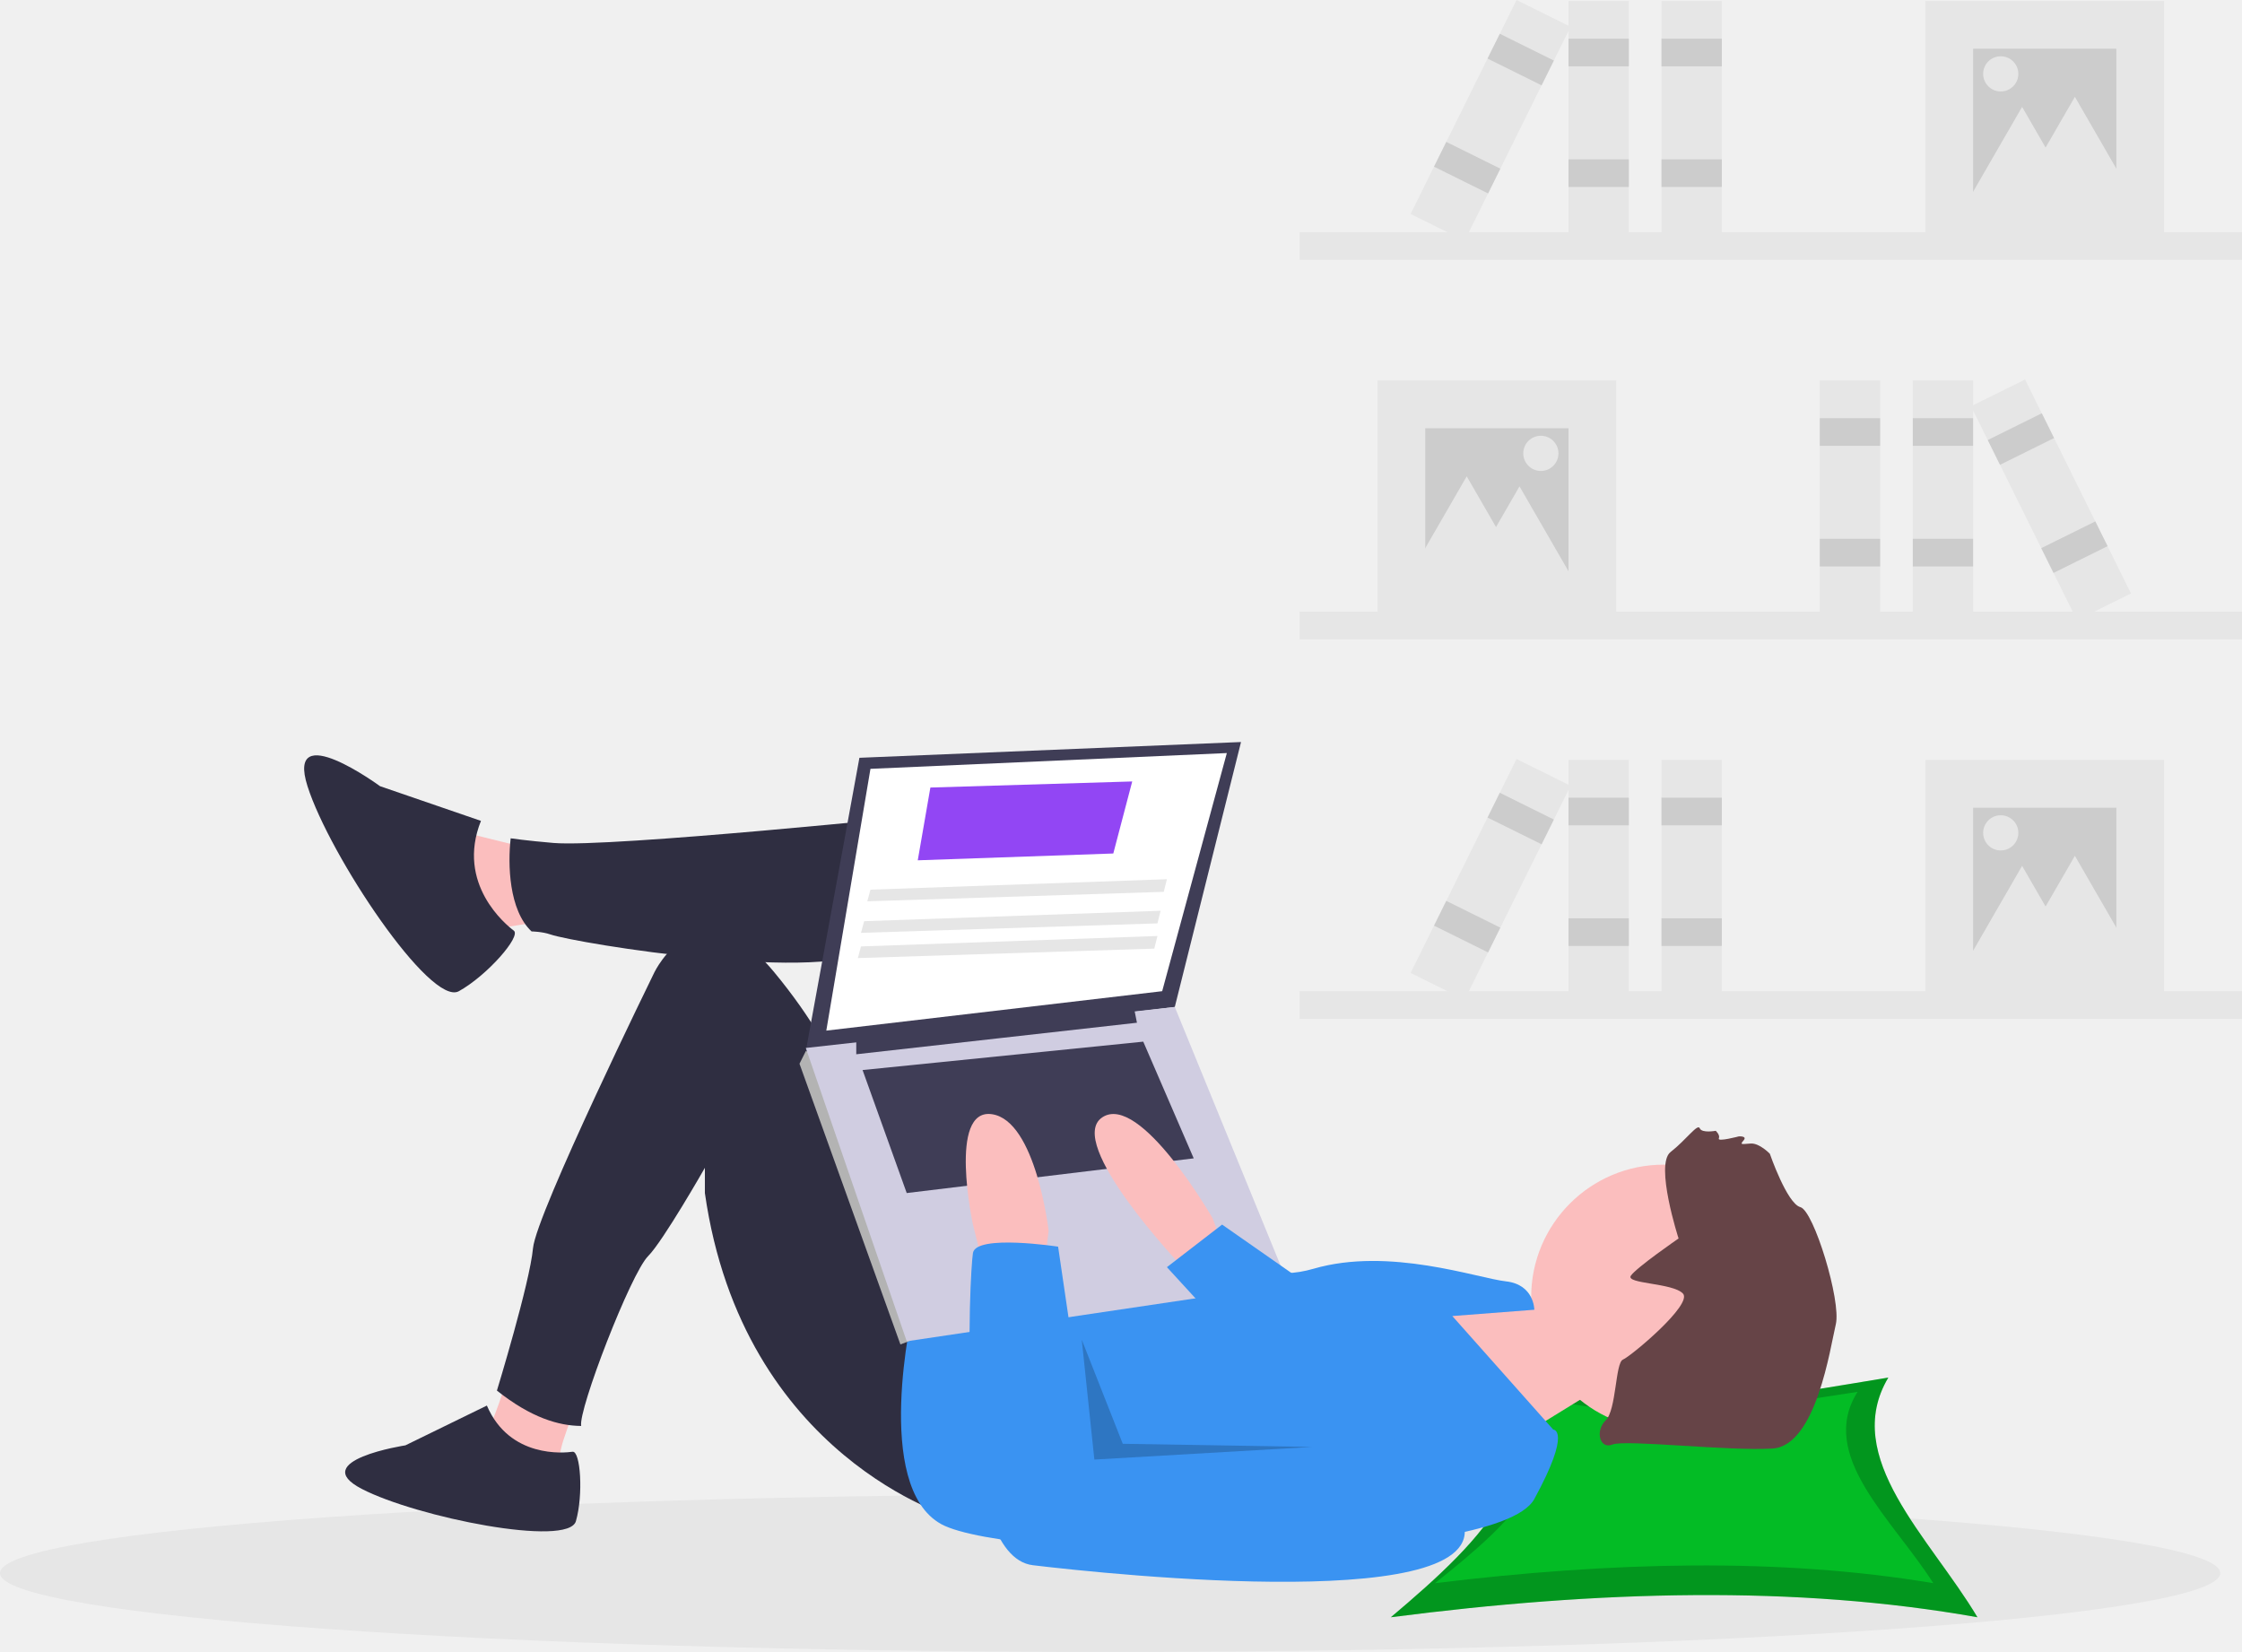
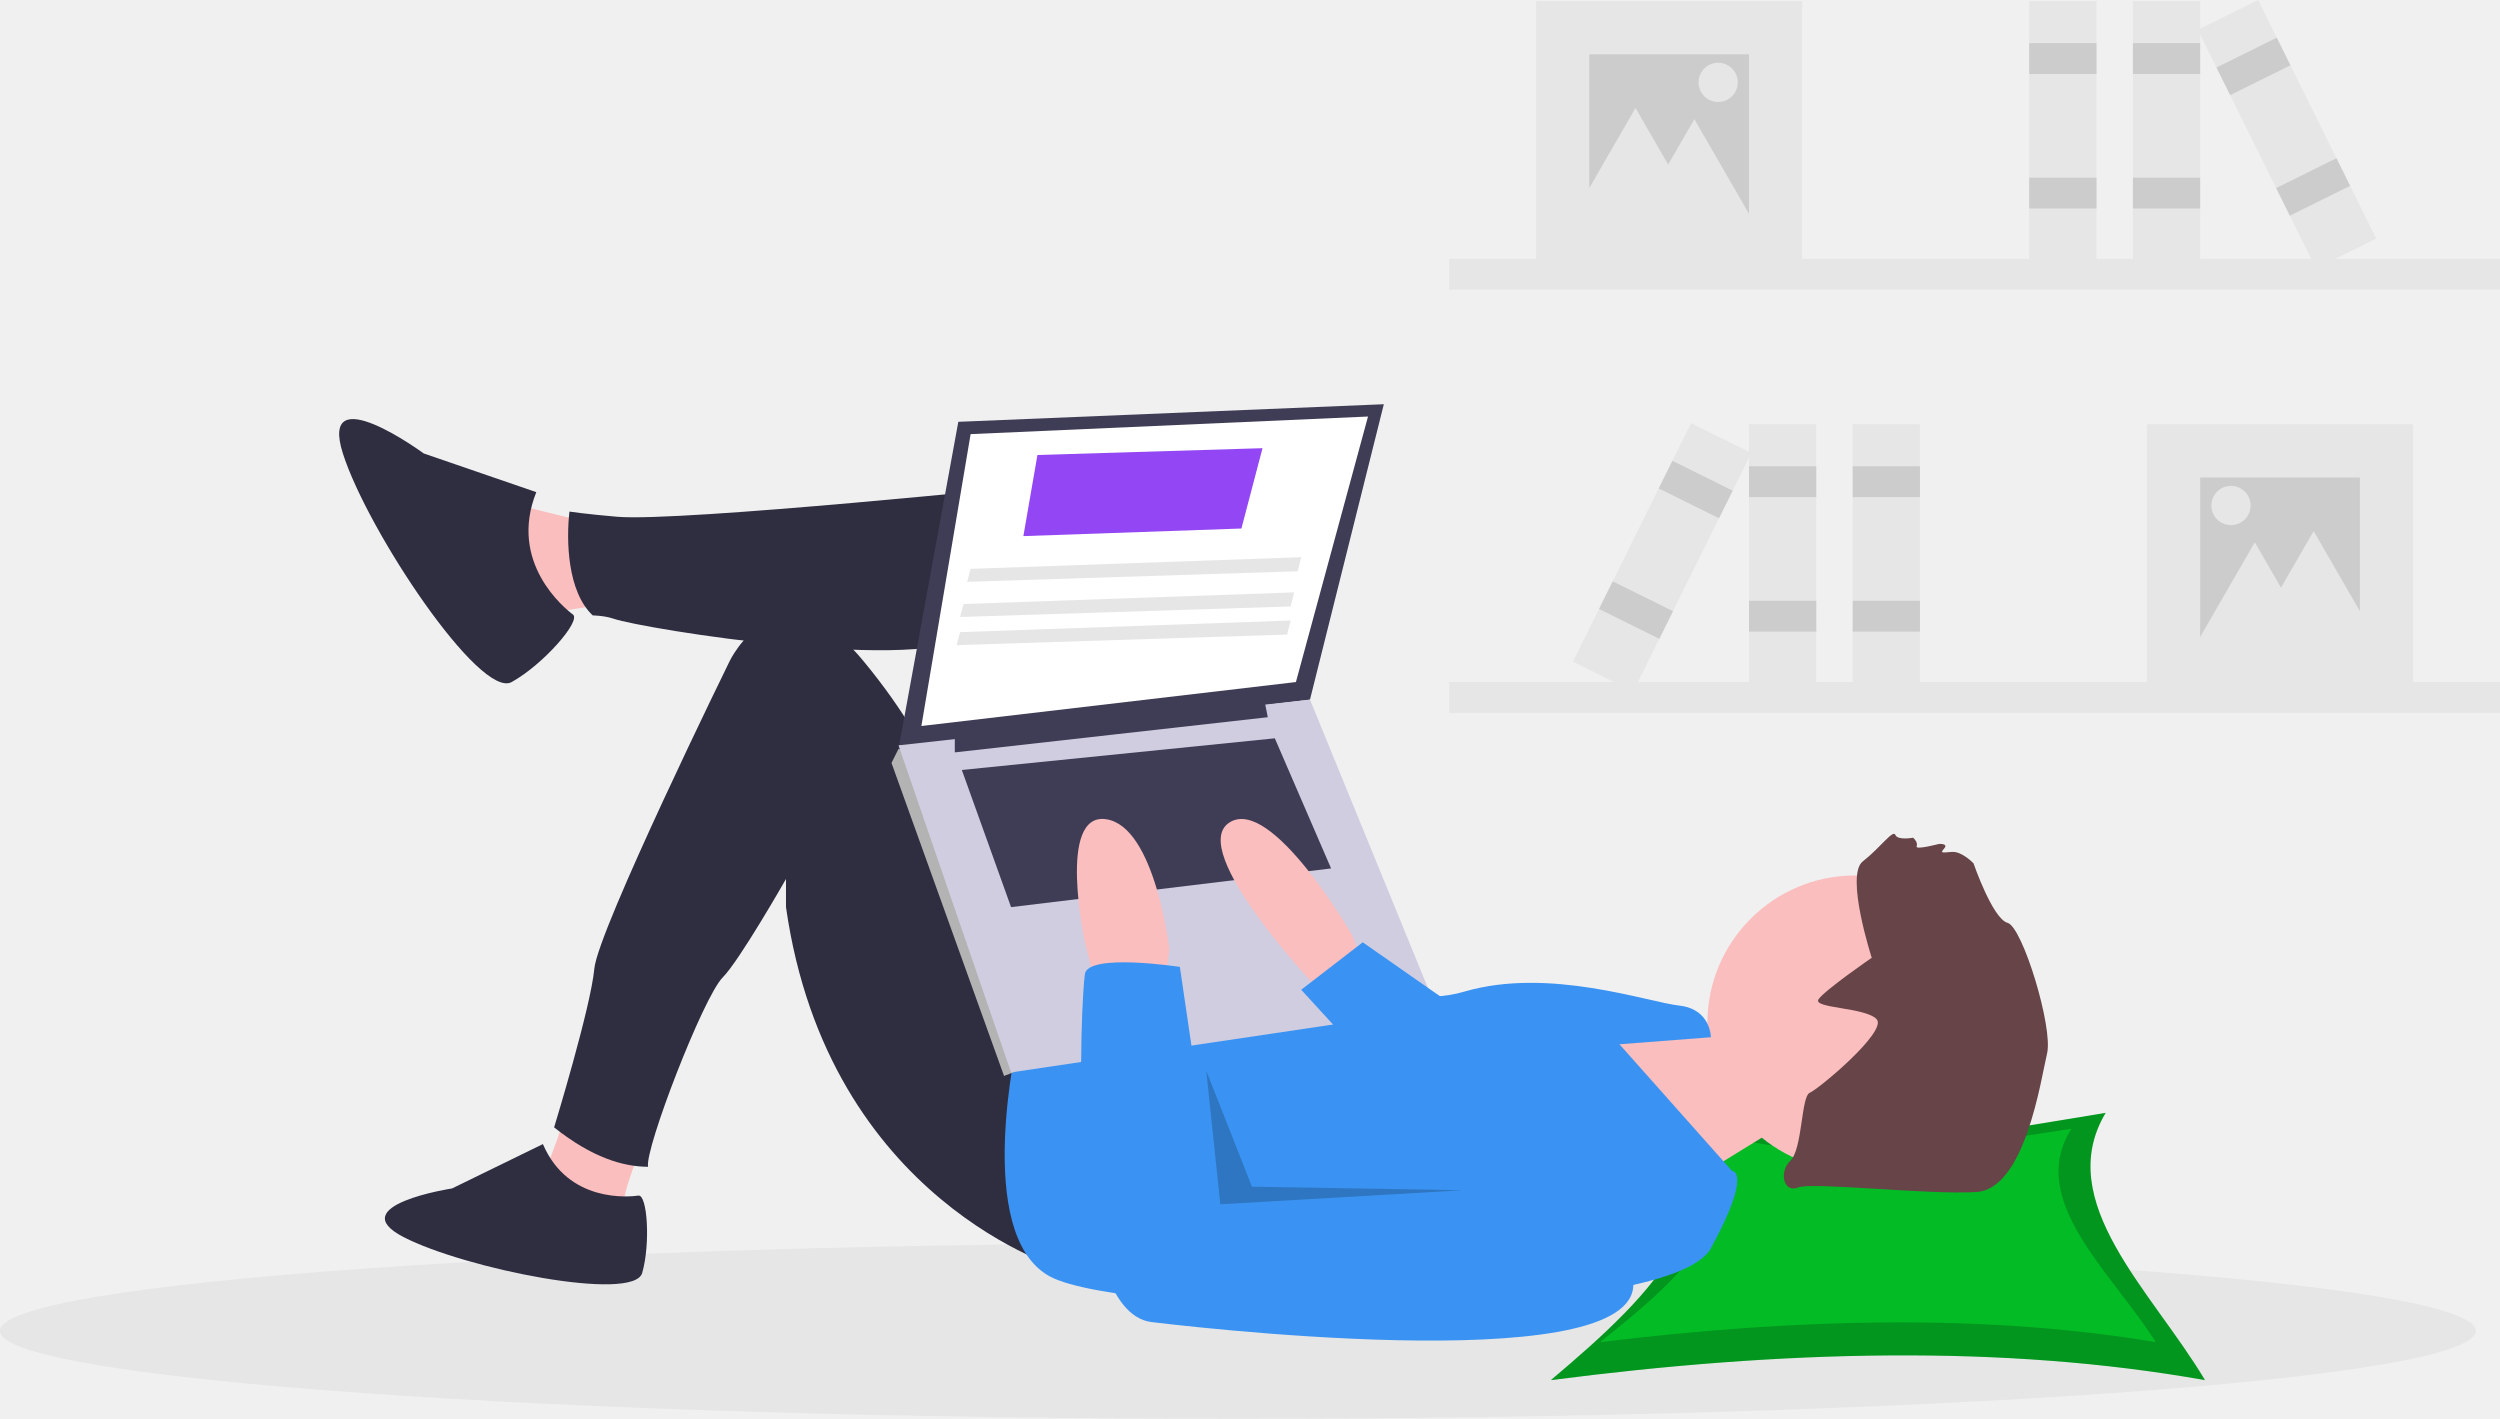
- <svg xmlns="http://www.w3.org/2000/svg" id="b3df86d2-2022-47c6-a781-bb5144daf06b" data-name="Layer 1" width="802.027" height="590.916" viewBox="0 0 802.027 590.916" version="1.1">
+ <svg xmlns="http://www.w3.org/2000/svg" id="b3df86d2-2022-47c6-a781-bb5144daf06b" data-name="Layer 1" width="802.027" height="455.169" viewBox="0 0 802.027 455.169" version="1.1">
  <defs id="defs153" />
-   <rect x="464.906" y="218.808" width="337.121" height="9.889" fill="#e6e6e6" id="rect4" />
-   <rect x="492.774" y="136.101" width="85.404" height="85.404" fill="#e6e6e6" id="rect6" />
-   <rect x="509.855" y="153.182" width="51.242" height="51.242" fill="#ccc" id="rect8" />
-   <rect x="684.259" y="136.101" width="21.576" height="85.404" fill="#e6e6e6" id="rect10" />
-   <rect x="684.259" y="149.586" width="21.576" height="9.889" fill="#ccc" id="rect12" />
-   <rect x="684.259" y="192.737" width="21.576" height="9.889" fill="#ccc" id="rect14" />
-   <rect x="650.997" y="136.101" width="21.576" height="85.404" fill="#e6e6e6" id="rect16" />
-   <rect x="650.997" y="149.586" width="21.576" height="9.889" fill="#ccc" id="rect18" />
-   <rect x="650.997" y="192.737" width="21.576" height="9.889" fill="#ccc" id="rect20" />
-   <rect x="921.902" y="290.643" width="21.576" height="85.404" transform="translate(-250.0565 293.892) rotate(-26.3396)" fill="#e6e6e6" id="rect22" />
-   <rect x="911.133" y="306.647" width="21.576" height="9.889" transform="translate(-241.5231 286.8553) rotate(-26.3396)" fill="#ccc" id="rect24" />
-   <rect x="930.279" y="345.319" width="21.576" height="9.889" transform="translate(-256.6936 299.365) rotate(-26.3396)" fill="#ccc" id="rect26" />
-   <polygon points="524.688 170.382 535.554 189.201 546.419 208.02 524.688 208.02 502.958 208.02 513.823 189.201 524.688 170.382" fill="#e6e6e6" id="polygon28" />
-   <polygon points="543.567 173.978 554.432 192.797 565.298 211.616 543.567 211.616 521.837 211.616 532.702 192.797 543.567 173.978" fill="#e6e6e6" id="polygon30" />
-   <circle cx="551.209" cy="162.171" r="6.293" fill="#e6e6e6" id="circle32" />
-   <rect x="663.892" y="237.602" width="337.121" height="9.889" transform="translate(1465.919 330.5513) rotate(-180)" fill="#e6e6e6" id="rect34" />
-   <rect x="887.741" y="154.895" width="85.404" height="85.404" transform="translate(1661.899 240.6523) rotate(-180)" fill="#e6e6e6" id="rect36" />
-   <rect x="904.821" y="171.976" width="51.242" height="51.242" transform="translate(1661.899 240.6523) rotate(-180)" fill="#ccc" id="rect38" />
-   <rect x="760.084" y="154.895" width="21.576" height="85.404" transform="translate(1342.757 240.6523) rotate(-180)" fill="#e6e6e6" id="rect40" />
-   <rect x="760.084" y="168.38" width="21.576" height="9.889" transform="translate(1342.757 192.1068) rotate(-180)" fill="#ccc" id="rect42" />
-   <rect x="760.084" y="211.531" width="21.576" height="9.889" transform="translate(1342.757 278.4099) rotate(-180)" fill="#ccc" id="rect44" />
-   <rect x="793.347" y="154.895" width="21.576" height="85.404" transform="translate(1409.283 240.6523) rotate(-180)" fill="#e6e6e6" id="rect46" />
-   <rect x="793.347" y="168.38" width="21.576" height="9.889" transform="translate(1409.283 192.1068) rotate(-180)" fill="#ccc" id="rect48" />
-   <rect x="793.347" y="211.531" width="21.576" height="9.889" transform="translate(1409.283 278.4099) rotate(-180)" fill="#ccc" id="rect50" />
-   <rect x="721.427" y="154.895" width="21.576" height="85.404" transform="translate(1101.754 545.0149) rotate(-153.6604)" fill="#e6e6e6" id="rect52" />
-   <rect x="732.197" y="170.9" width="21.576" height="9.889" transform="translate(1131.826 508.5461) rotate(-153.6604)" fill="#ccc" id="rect54" />
-   <rect x="713.051" y="209.571" width="21.576" height="9.889" transform="translate(1078.364 573.3795) rotate(-153.6604)" fill="#ccc" id="rect56" />
-   <polygon points="742.244 34.634 731.379 53.453 720.514 72.272 742.244 72.272 763.975 72.272 753.109 53.453 742.244 34.634" fill="#e6e6e6" id="polygon58" />
-   <polygon points="723.365 38.23 712.5 57.049 701.635 75.868 723.365 75.868 745.096 75.868 734.231 57.049 723.365 38.23" fill="#e6e6e6" id="polygon60" />
-   <circle cx="715.724" cy="26.424" r="6.293" fill="#e6e6e6" id="circle62" />
-   <rect x="663.892" y="509.097" width="337.121" height="9.889" transform="translate(1465.919 873.5416) rotate(-180)" fill="#e6e6e6" id="rect64" />
-   <rect x="887.741" y="426.39" width="85.404" height="85.404" transform="translate(1661.899 783.6425) rotate(-180)" fill="#e6e6e6" id="rect66" />
-   <rect x="904.821" y="443.471" width="51.242" height="51.242" transform="translate(1661.899 783.6425) rotate(-180)" fill="#ccc" id="rect68" />
-   <rect x="760.084" y="426.39" width="21.576" height="85.404" transform="translate(1342.757 783.6425) rotate(-180)" fill="#e6e6e6" id="rect70" />
-   <rect x="760.084" y="439.875" width="21.576" height="9.889" transform="translate(1342.757 735.0971) rotate(-180)" fill="#ccc" id="rect72" />
-   <rect x="760.084" y="483.027" width="21.576" height="9.889" transform="translate(1342.757 821.4002) rotate(-180)" fill="#ccc" id="rect74" />
-   <rect x="793.347" y="426.39" width="21.576" height="85.404" transform="translate(1409.283 783.6425) rotate(-180)" fill="#e6e6e6" id="rect76" />
-   <rect x="793.347" y="439.875" width="21.576" height="9.889" transform="translate(1409.283 735.0971) rotate(-180)" fill="#ccc" id="rect78" />
-   <rect x="793.347" y="483.027" width="21.576" height="9.889" transform="translate(1409.283 821.4002) rotate(-180)" fill="#ccc" id="rect80" />
-   <rect x="721.427" y="426.39" width="21.576" height="85.404" transform="translate(981.2936 1059.819) rotate(-153.6604)" fill="#e6e6e6" id="rect82" />
-   <rect x="732.197" y="442.395" width="21.576" height="9.889" transform="translate(1011.366 1023.35) rotate(-153.6604)" fill="#ccc" id="rect84" />
-   <rect x="713.051" y="481.067" width="21.576" height="9.889" transform="translate(957.9038 1088.183) rotate(-153.6604)" fill="#ccc" id="rect86" />
-   <polygon points="742.244 306.129 731.379 324.948 720.514 343.768 742.244 343.768 763.975 343.768 753.109 324.948 742.244 306.129" fill="#e6e6e6" id="polygon88" />
-   <polygon points="723.365 309.725 712.5 328.544 701.635 347.364 723.365 347.364 745.096 347.364 734.231 328.544 723.365 309.725" fill="#e6e6e6" id="polygon90" />
-   <circle cx="715.724" cy="297.919" r="6.293" fill="#e6e6e6" id="circle92" />
-   <ellipse cx="397.129" cy="562.711" rx="397.129" ry="28.205" fill="#e6e6e6" id="ellipse94" />
-   <path d="m 707.387,578.506 c -64.755,-11.525 -135.567,-9.609 -209.847,0 33.855,-28.581 63.075,-57.163 29.219,-85.744 66.039,13.624 75.289,12.245 148.752,0 -17.039,28.581 14.836,57.163 31.875,85.744 z" fill="#03bc25" id="path96-5" />
-   <path d="m 707.387,578.506 c -64.755,-11.525 -135.567,-9.609 -209.847,0 33.855,-28.581 63.075,-57.163 29.219,-85.744 66.039,13.624 75.289,12.245 148.752,0 -17.039,28.581 14.836,57.163 31.875,85.744 z" opacity="0.2" id="path98-3" />
-   <path d="m 691.592,566.312 c -55.007,-9.2 -115.159,-7.67 -178.257,0 28.759,-22.814 53.58,-45.628 24.821,-68.442 56.098,10.875 63.955,9.774 126.359,0 -14.474,22.814 12.603,45.628 27.077,68.442 z" fill="#03bc25" id="path100-5" />
-   <polygon points="537.591 466.249 557.899 469.634 568.053 498.967 538.72 517.019 504.873 466.249 536.463 466.249 537.591 466.249" fill="#a0616a" id="polygon104" style="fill:#fbbebe;fill-opacity:1" />
-   <circle cx="595.13" cy="463.993" r="47.385" fill="#a0616a" id="circle106" style="fill:#fbbebe;fill-opacity:1" />
-   <path style="fill:#fbbebe;fill-opacity:1;stroke:none;stroke-width:2.268;stroke-linecap:round;stroke-linejoin:round" d="m 165.697,297.67 22.9,5.675 5.064,26.264 -20.785,3.34 c -5.195,-10.765 -13.757,-17.098 -7.179,-35.279 z" id="path1033" />
-   <path d="m 532.372,445.919 c 0,0 -115.025,11.873 -135.385,10.154 -9.534,-0.805 -15.318,-1.658 -15.318,-1.658 -1.061,9.271 -0.654,25.732 7.479,33.309 0,0 3.76,0.042 6.711,1.067 9.106,3.163 100.411,18.051 116.205,4.513 15.795,-13.539 20.308,-47.385 20.308,-47.385 z" fill="#2f2e41" id="path108" transform="translate(-198.9865,-154.5418)" style="fill:#2f2e41;fill-opacity:1" />
-   <path d="M371.038,448.175l-36.103-12.41s-33.846-24.821-25.949,0,44,78.975,54.154,73.334,22.366-19.643,19.644-21.668S362.013,470.739,371.038,448.175Z" transform="translate(-198.9865 -154.5418)" fill="#2f2e41" id="path112" />
-   <path d="m 410.69,640.446 c -1.73,7.359 -9.558,26.079 -10.85,31.685 -1.47,6.382 -2.46,9.367 -2.46,9.367 l -26.342,-5.425 2.008,-8.214 c 0,0 8.812,-20.143 9.941,-32.554 z" transform="translate(-198.9865,-154.5418)" fill="#2f2e41" id="path1031" style="fill:#fbbebe;fill-opacity:1" />
-   <path d="m 540.27,697.509 c 0,0 -75.59,-21.436 -89.128,-116.205 v -9.026 c 0,0 -14.956,26.238 -20.308,31.59 -6.205,6.205 -25.071,55.104 -23.943,60.745 -7.982,-0.051 -17.879,-2.898 -30.14,-12.648 0,0 11.774,-38.507 12.903,-50.917 1.128,-12.41 43.436,-98.718 43.436,-98.718 0,0 15.795,-32.718 42.872,0 27.077,32.718 29.333,55.282 29.333,55.282 l 34.974,67.693 z" transform="translate(-198.9865,-154.5418)" fill="#2f2e41" id="path110" style="fill:#2f2e41;fill-opacity:1" />
-   <path d="M525.603,623.048s-14.667,63.18,10.154,76.718S734.322,715.561,747.86,690.74s6.769-24.821,6.769-24.821l-36.103-40.616L747.86,623.048s0-9.026-10.154-10.154-41.744-12.41-68.821-4.513-42.872-15.795-42.872-15.795Z" fill="#575a89" id="path116" transform="translate(-198.9865 -154.5418)" style="fill:#3a93f2;fill-opacity:1" />
-   <polygon points="307.437 271.069 288.257 375.993 420.258 360.198 443.95 265.428 307.437 271.069" fill="#3f3d56" id="polygon118" />
-   <polygon points="311.386 275.018 295.591 368.659 415.745 354.557 438.873 269.377 311.386 275.018" fill="#fff" id="polygon120" />
-   <polygon points="292.77 377.121 288.257 375.993 286.001 380.505 322.104 480.916 325.499 479.618 326.616 473.019 292.77 377.121" fill="#b3b3b3" id="polygon122" />
-   <polygon points="288.257 374.864 324.36 479.788 460.873 459.48 420.258 360.198 288.257 374.864" fill="#d0cde1" id="polygon124" />
-   <polygon points="332.822,281.71 328.309,307.736 398.258,305.301 405.027,279.531 " fill="#03bc25" id="polygon142-6" style="fill:#9246f4;fill-opacity:1" />
-   <polygon points="306.309 371.48 306.309 377.121 406.719 365.839 405.591 360.198 306.309 371.48" fill="#3f3d56" id="polygon126" />
-   <polygon points="308.565 382.762 324.36 426.762 427.027 414.352 408.976 372.608 308.565 382.762" fill="#3f3d56" id="polygon128" />
-   <path d="M636.167,599.355l-3.385-9.026s-25.949-45.128-39.487-36.103,28.205,53.026,28.205,53.026h13.539Z" transform="translate(-198.9865 -154.5418)" fill="#a0616a" id="path130" style="fill:#fbbebe;fill-opacity:1" />
-   <path d="M550.423,606.124l-3.385-13.539s-9.026-41.744,6.769-39.487,20.308,41.744,20.308,41.744l-1.128,9.026Z" transform="translate(-198.9865 -154.5418)" fill="#a0616a" id="path132" style="fill:#fbbebe;fill-opacity:1" />
-   <path d="M577.501,600.483s-29.333-4.513-30.462,2.256-6.769,108.308,21.436,111.693,168.103,18.051,153.436-16.923-37.231-30.462-37.231-30.462L588.783,677.202Z" transform="translate(-198.9865 -154.5418)" fill="#575a89" id="path134" style="fill:#3a93f2;fill-opacity:1" />
-   <polygon points="467.078 458.916 437.181 438.044 417.437 453.275 442.258 480.352 467.078 458.916" fill="#575a89" id="polygon136" style="fill:#3a93f2;fill-opacity:1" />
-   <polygon points="386.976 479.224 391.488 522.096 469.335 517.583 401.642 516.455 386.976 479.224" opacity="0.2" id="polygon138" />
-   <polygon points="310.258 322.403 416.309 319.018 417.437 314.505 311.386 318.239 310.258 322.403" fill="#e6e6e6" id="polygon144" />
-   <polygon points="308.001 333.685 414.053 330.3 415.181 325.787 309.129 329.521 308.001 333.685" fill="#e6e6e6" id="polygon146" />
-   <polygon points="306.873 342.71 412.924 339.326 414.053 334.813 308.001 338.546 306.873 342.71" fill="#e6e6e6" id="polygon148" />
-   <path d="m 600.473,443.009 c 0,0 -8.566,-26.47 -2.878,-30.908 5.689,-4.439 9.715,-10.343 10.458,-8.506 0.743,1.838 5.709,0.899 5.709,0.899 0,0 1.662,1.466 1.115,2.756 -0.547,1.291 7.175,-0.763 7.175,-0.763 0,0 3.128,-0.196 1.662,1.466 -1.466,1.662 -0.547,1.29 2.581,1.095 3.128,-0.196 6.824,3.655 6.824,3.655 0,0 6.141,17.829 10.931,19.099 4.79,1.27 14.667,33.625 12.674,41.914 -1.993,8.289 -7.013,43.461 -22.654,44.44 -15.641,0.98 -52.649,-3.297 -57.243,-1.44 -4.594,1.858 -6.276,-4.945 -2.425,-8.641 3.851,-3.695 3.418,-20.626 6.175,-21.741 2.756,-1.115 25.14,-19.788 21.444,-23.639 -3.695,-3.851 -20.626,-3.418 -18.613,-6.371 2.013,-2.952 17.066,-13.316 17.066,-13.316 z" fill="#664447" stroke-width="1.147" id="path292" />
-   <path d="m 174.169,502.778 -29.144,14.233 c 0,0 -35.244,5.422 -15.589,15.589 19.655,10.166 73.876,21.011 76.587,11.522 2.711,-9.489 1.635,-25.236 -1.216,-24.818 -2.851,0.418 -22.506,2.452 -30.639,-16.526 z" fill="#2f2e41" id="path114" />
-   <path d="m 539.104,777.338 c 0,0 -115.025,11.873 -135.385,10.154 -9.534,-0.805 -15.318,-1.658 -15.318,-1.658 -1.061,9.271 -0.654,25.732 7.479,33.309 0,0 3.76,0.042 6.711,1.067 9.106,3.163 100.411,18.051 116.205,4.513 15.795,-13.539 20.308,-47.385 20.308,-47.385 z" fill="#2f2e41" id="path108-2" style="fill:#575a89;fill-opacity:1" />
+   <rect x="464.906" y="83.06" width="337.121" height="9.889" fill="#e6e6e6" id="rect4" />
+   <rect x="492.774" y="0.353" width="85.404" height="85.404" fill="#e6e6e6" id="rect6" />
+   <rect x="509.855" y="17.434" width="51.242" height="51.242" fill="#cccccc" id="rect8" />
+   <rect x="684.259" y="0.353" width="21.576" height="85.404" fill="#e6e6e6" id="rect10" />
+   <rect x="684.259" y="13.838" width="21.576" height="9.889" fill="#cccccc" id="rect12" />
+   <rect x="684.259" y="56.989" width="21.576" height="9.889" fill="#cccccc" id="rect14" />
+   <rect x="650.997" y="0.353" width="21.576" height="85.404" fill="#e6e6e6" id="rect16" />
+   <rect x="650.997" y="13.838" width="21.576" height="9.889" fill="#cccccc" id="rect18" />
+   <rect x="650.997" y="56.989" width="21.576" height="9.889" fill="#cccccc" id="rect20" />
+   <rect x="627.639" y="321.421" width="21.576" height="85.404" transform="rotate(-26.3396)" fill="#e6e6e6" id="rect22" />
+   <rect x="627.639" y="334.906" width="21.576" height="9.889" transform="rotate(-26.3396)" fill="#cccccc" id="rect24" />
+   <rect x="627.64" y="378.057" width="21.576" height="9.889" transform="rotate(-26.3396)" fill="#cccccc" id="rect26" />
+   <polygon points="546.419,208.02 524.688,208.02 502.958,208.02 513.823,189.201 524.688,170.382 535.554,189.201 " fill="#e6e6e6" id="polygon28" transform="translate(0,-135.7476)" />
+   <polygon points="565.298,211.616 543.567,211.616 521.837,211.616 532.702,192.797 543.567,173.978 554.432,192.797 " fill="#e6e6e6" id="polygon30" transform="translate(0,-135.7476)" />
+   <circle cx="551.209" cy="26.424" r="6.293" fill="#e6e6e6" id="circle32" />
+   <rect x="-802.027" y="-228.697" width="337.121" height="9.889" transform="scale(-1)" fill="#e6e6e6" id="rect64" />
+   <rect x="-774.158" y="-221.505" width="85.404" height="85.404" transform="scale(-1)" fill="#e6e6e6" id="rect66" />
+   <rect x="-757.077" y="-204.424" width="51.242" height="51.242" transform="scale(-1)" fill="#cccccc" id="rect68" />
+   <rect x="-582.673" y="-221.505" width="21.576" height="85.404" transform="scale(-1)" fill="#e6e6e6" id="rect70" />
+   <rect x="-582.673" y="-159.474" width="21.576" height="9.889" transform="scale(-1)" fill="#cccccc" id="rect72" />
+   <rect x="-582.673" y="-202.626" width="21.576" height="9.889" transform="scale(-1)" fill="#cccccc" id="rect74" />
+   <rect x="-615.936" y="-221.505" width="21.576" height="85.404" transform="scale(-1)" fill="#e6e6e6" id="rect76" />
+   <rect x="-615.936" y="-159.474" width="21.576" height="9.889" transform="scale(-1)" fill="#cccccc" id="rect78" />
+   <rect x="-615.936" y="-202.626" width="21.576" height="9.889" transform="scale(-1)" fill="#cccccc" id="rect80" />
+   <rect x="-567.99" y="33.647" width="21.576" height="85.404" transform="rotate(-153.6604)" fill="#e6e6e6" id="rect82" />
+   <rect x="-567.99" y="95.678" width="21.576" height="9.889" transform="rotate(-153.6604)" fill="#cccccc" id="rect84" />
+   <rect x="-567.99" y="52.526" width="21.576" height="9.889" transform="rotate(-153.6604)" fill="#cccccc" id="rect86" />
+   <polygon points="720.514,343.768 742.244,343.768 763.975,343.768 753.109,324.948 742.244,306.129 731.379,324.948 " fill="#e6e6e6" id="polygon88" transform="translate(0,-135.7476)" />
+   <polygon points="701.635,347.364 723.365,347.364 745.096,347.364 734.231,328.544 723.365,309.725 712.5,328.544 " fill="#e6e6e6" id="polygon90" transform="translate(0,-135.7476)" />
+   <circle cx="715.724" cy="162.171" r="6.293" fill="#e6e6e6" id="circle92" />
+   <ellipse cx="397.129" cy="426.963" rx="397.129" ry="28.205" fill="#e6e6e6" id="ellipse94" />
+   <path d="m 707.387,442.758 c -64.755,-11.525 -135.567,-9.609 -209.847,0 33.855,-28.581 63.075,-57.163 29.219,-85.744 66.039,13.624 75.289,12.245 148.752,0 -17.039,28.581 14.836,57.163 31.875,85.744 z" fill="#03bc25" id="path96-5" />
+   <path d="m 707.387,442.758 c -64.755,-11.525 -135.567,-9.609 -209.847,0 33.855,-28.581 63.075,-57.163 29.219,-85.744 66.039,13.624 75.289,12.245 148.752,0 -17.039,28.581 14.836,57.163 31.875,85.744 z" opacity="0.2" id="path98-3" />
+   <path d="m 691.592,430.565 c -55.007,-9.2 -115.159,-7.67 -178.257,0 28.759,-22.814 53.58,-45.628 24.821,-68.442 56.098,10.875 63.955,9.774 126.359,0 -14.474,22.814 12.603,45.628 27.077,68.442 z" fill="#03bc25" id="path100-5" />
+   <polygon points="568.053,498.967 538.72,517.019 504.873,466.249 536.463,466.249 537.591,466.249 557.899,469.634 " fill="#a0616a" id="polygon104" style="fill:#fbbebe;fill-opacity:1" transform="translate(0,-135.7476)" />
+   <circle cx="595.13" cy="328.245" r="47.385" fill="#a0616a" id="circle106" style="fill:#fbbebe;fill-opacity:1" />
+   <path style="fill:#fbbebe;fill-opacity:1;stroke:none;stroke-width:2.268;stroke-linecap:round;stroke-linejoin:round" d="m 165.697,161.922 22.9,5.675 5.064,26.264 -20.785,3.34 c -5.195,-10.765 -13.757,-17.098 -7.179,-35.279 z" id="path1033" />
+   <path d="m 333.386,155.629 c 0,0 -115.025,11.873 -135.385,10.154 -9.534,-0.805 -15.318,-1.658 -15.318,-1.658 -1.061,9.271 -0.654,25.732 7.479,33.309 0,0 3.76,0.042 6.711,1.067 9.106,3.163 100.411,18.051 116.205,4.513 15.795,-13.539 20.308,-47.385 20.308,-47.385 z" fill="#2f2e41" id="path108" style="fill:#2f2e41;fill-opacity:1" />
+   <path d="m 172.052,157.886 -36.103,-12.41 c 0,0 -33.846,-24.821 -25.949,0 7.897,24.821 44,78.975 54.154,73.334 10.154,-5.641 22.366,-19.643 19.644,-21.668 -2.721,-2.025 -20.773,-16.691 -11.747,-39.255 z" fill="#2f2e41" id="path112" />
+   <path d="m 211.704,350.157 c -1.73,7.359 -9.558,26.079 -10.85,31.685 -1.47,6.382 -2.46,9.367 -2.46,9.367 l -26.342,-5.425 2.008,-8.214 c 0,0 8.812,-20.143 9.941,-32.554 z" fill="#2f2e41" id="path1031" style="fill:#fbbebe;fill-opacity:1" />
+   <path d="m 341.283,407.22 c 0,0 -75.59,-21.436 -89.128,-116.205 v -9.026 c 0,0 -14.956,26.238 -20.308,31.59 -6.205,6.205 -25.071,55.104 -23.943,60.745 -7.982,-0.051 -17.879,-2.898 -30.14,-12.648 0,0 11.774,-38.507 12.903,-50.917 1.128,-12.41 43.436,-98.718 43.436,-98.718 0,0 15.795,-32.718 42.872,0 27.077,32.718 29.333,55.282 29.333,55.282 l 34.974,67.693 z" fill="#2f2e41" id="path110" style="fill:#2f2e41;fill-opacity:1" />
+   <path d="m 326.616,332.758 c 0,0 -14.667,63.18 10.154,76.718 24.821,13.539 198.565,15.795 212.103,-9.026 13.538,-24.821 6.769,-24.821 6.769,-24.821 l -36.103,-40.616 29.333,-2.256 c 0,0 0,-9.026 -10.154,-10.154 -10.154,-1.128 -41.744,-12.41 -68.821,-4.513 -27.077,7.897 -42.872,-15.795 -42.872,-15.795 z" fill="#575a89" id="path116" style="fill:#3a93f2;fill-opacity:1" />
+   <polygon points="420.258,360.198 443.95,265.428 307.437,271.069 288.257,375.993 " fill="#3f3d56" id="polygon118" transform="translate(0,-135.7476)" />
+   <polygon points="415.745,354.557 438.873,269.377 311.386,275.018 295.591,368.659 " fill="#ffffff" id="polygon120" transform="translate(0,-135.7476)" />
+   <polygon points="286.001,380.505 322.104,480.916 325.499,479.618 326.616,473.019 292.77,377.121 288.257,375.993 " fill="#b3b3b3" id="polygon122" transform="translate(0,-135.7476)" />
+   <polygon points="460.873,459.48 420.258,360.198 288.257,374.864 324.36,479.788 " fill="#d0cde1" id="polygon124" transform="translate(0,-135.7476)" />
+   <polygon points="398.258,305.301 405.027,279.531 332.822,281.71 328.309,307.736 " fill="#03bc25" id="polygon142-6" style="fill:#9246f4;fill-opacity:1" transform="translate(0,-135.7476)" />
+   <polygon points="406.719,365.839 405.591,360.198 306.309,371.48 306.309,377.121 " fill="#3f3d56" id="polygon126" transform="translate(0,-135.7476)" />
+   <polygon points="427.027,414.352 408.976,372.608 308.565,382.762 324.36,426.762 " fill="#3f3d56" id="polygon128" transform="translate(0,-135.7476)" />
+   <path d="m 437.181,309.066 -3.385,-9.026 c 0,0 -25.949,-45.128 -39.487,-36.103 -13.539,9.026 28.205,53.026 28.205,53.026 h 13.539 z" fill="#a0616a" id="path130" style="fill:#fbbebe;fill-opacity:1" />
+   <path d="m 351.437,315.835 -3.385,-13.539 c 0,0 -9.026,-41.744 6.769,-39.487 15.795,2.256 20.308,41.744 20.308,41.744 l -1.128,9.026 z" fill="#a0616a" id="path132" style="fill:#fbbebe;fill-opacity:1" />
+   <path d="m 378.514,310.194 c 0,0 -29.333,-4.513 -30.462,2.256 -1.128,6.769 -6.769,108.308 21.436,111.693 28.205,3.385 168.103,18.051 153.436,-16.923 -14.667,-34.974 -37.231,-30.462 -37.231,-30.462 l -95.898,10.154 z" fill="#575a89" id="path134" style="fill:#3a93f2;fill-opacity:1" />
+   <polygon points="417.437,453.275 442.258,480.352 467.078,458.916 437.181,438.044 " fill="#575a89" id="polygon136" style="fill:#3a93f2;fill-opacity:1" transform="translate(0,-135.7476)" />
+   <polygon points="469.335,517.583 401.642,516.455 386.976,479.224 391.488,522.096 " opacity="0.2" id="polygon138" transform="translate(0,-135.7476)" />
+   <polygon points="417.437,314.505 311.386,318.239 310.258,322.403 416.309,319.018 " fill="#e6e6e6" id="polygon144" transform="translate(0,-135.7476)" />
+   <polygon points="415.181,325.787 309.129,329.521 308.001,333.685 414.053,330.3 " fill="#e6e6e6" id="polygon146" transform="translate(0,-135.7476)" />
+   <polygon points="414.053,334.813 308.001,338.546 306.873,342.71 412.924,339.326 " fill="#e6e6e6" id="polygon148" transform="translate(0,-135.7476)" />
+   <path d="m 600.473,307.261 c 0,0 -8.566,-26.47 -2.878,-30.908 5.689,-4.439 9.715,-10.343 10.458,-8.506 0.743,1.838 5.709,0.899 5.709,0.899 0,0 1.662,1.466 1.115,2.756 -0.547,1.291 7.175,-0.763 7.175,-0.763 0,0 3.128,-0.196 1.662,1.466 -1.466,1.662 -0.547,1.29 2.581,1.095 3.128,-0.196 6.824,3.655 6.824,3.655 0,0 6.141,17.829 10.931,19.099 4.79,1.27 14.667,33.625 12.674,41.914 -1.993,8.289 -7.013,43.461 -22.654,44.44 -15.641,0.98 -52.649,-3.297 -57.243,-1.44 -4.594,1.858 -6.276,-4.945 -2.425,-8.641 3.851,-3.695 3.418,-20.626 6.175,-21.741 2.756,-1.115 25.14,-19.788 21.444,-23.639 -3.695,-3.851 -20.626,-3.418 -18.613,-6.371 2.013,-2.952 17.066,-13.316 17.066,-13.316 z" fill="#664447" stroke-width="1.147" id="path292" />
+   <path d="m 174.169,367.031 -29.144,14.233 c 0,0 -35.244,5.422 -15.589,15.589 19.655,10.166 73.876,21.011 76.587,11.522 2.711,-9.489 1.635,-25.236 -1.216,-24.818 -2.851,0.418 -22.506,2.452 -30.639,-16.526 z" fill="#2f2e41" id="path114" />
</svg>
